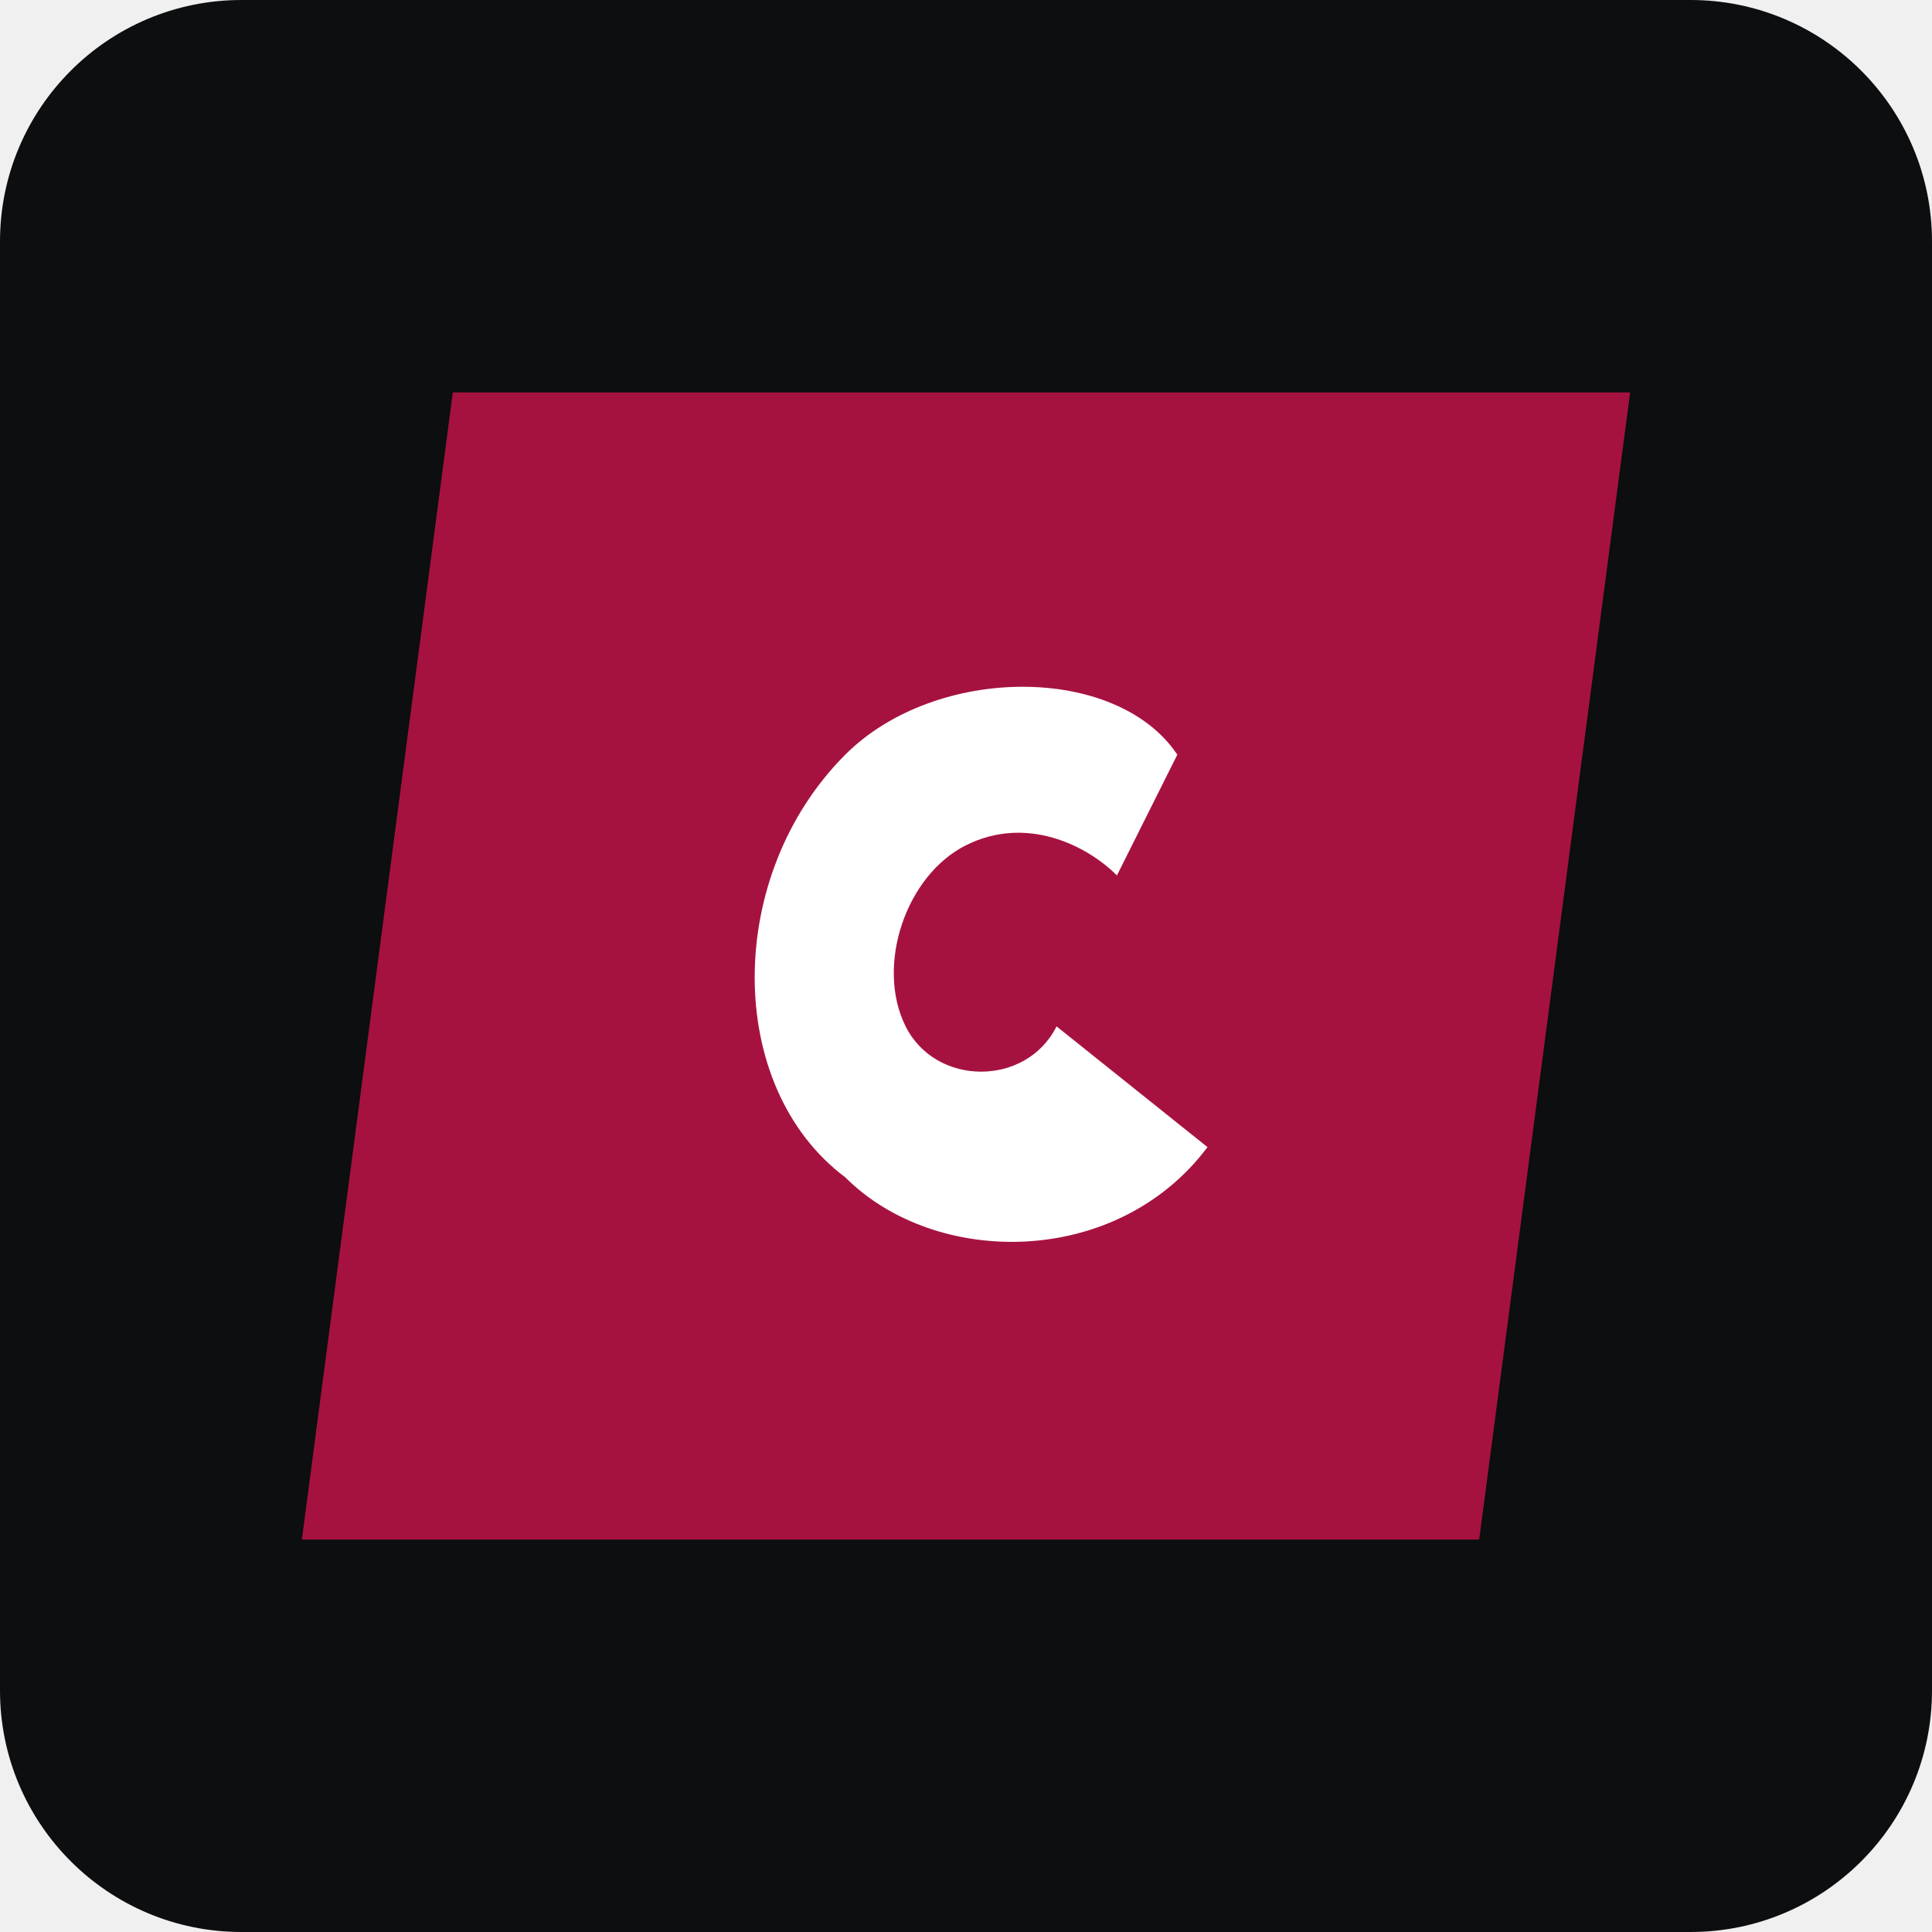
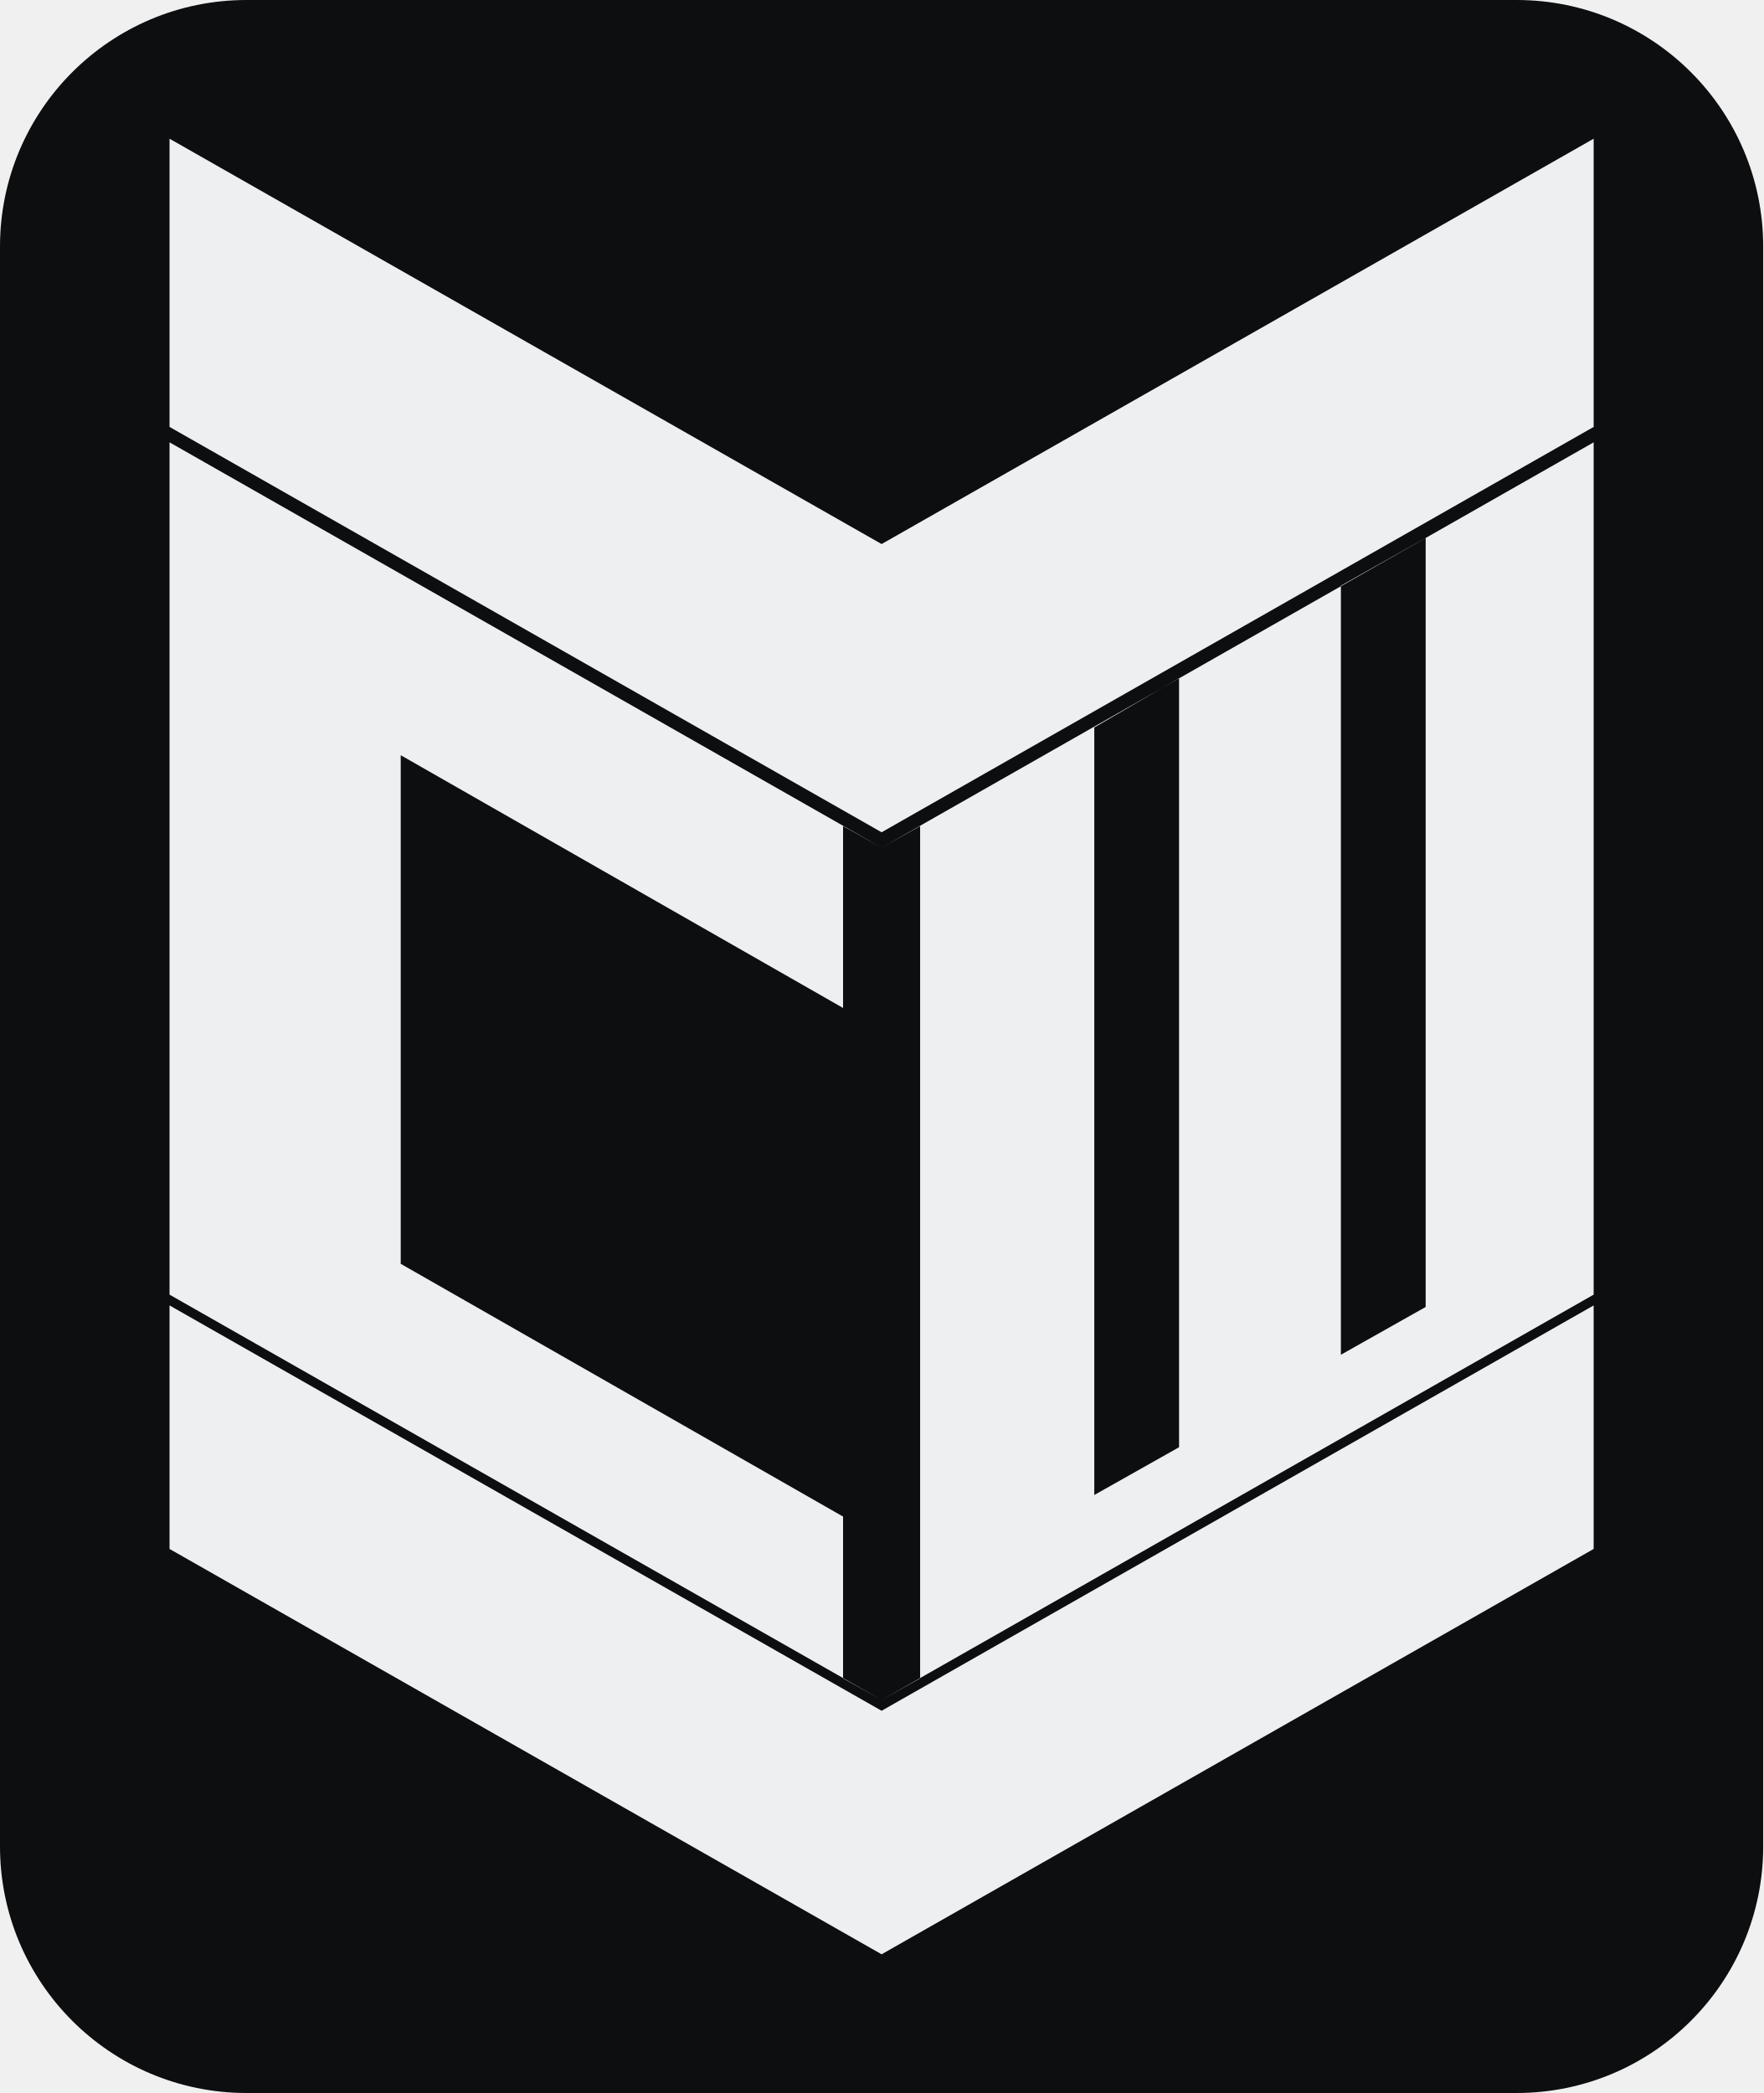
- <svg xmlns="http://www.w3.org/2000/svg" viewBox="0 0 64 64">
-   <rect width="64" height="64" rx="8" fill="#0C0E10" />
-   <path d="M15 13h39l-5 38H10z" fill="#A6123F" />
-   <path d="M39 25c-2-3-8-3-11 0-4 4-4 11 0 14 3 3 9 3 12-1l-5-4c-1 2-4 2-5 0-1-2 0-5 2-6 2-1 4 0 5 1z" fill="#fff" />
+ <svg xmlns="http://www.w3.org/2000/svg" viewBox="-110 -90 1144 1358">
+   <rect x="-110" y="-90" width="1144" height="1358" rx="160" fill="#0C0E10" />
+   <g fill="#EDEFF1">
+     <path d="M0,0 L462,263 L924,0 L924,187 L462,450 L0,187 Z" />
+     <path fill-rule="evenodd" d="M0,197 L462,460 L924,197 L924,750 L462,1013 L0,750 Z M150,400 L437,564 L437,446 L462,460 L487,446 L487,999 L462,1013 L437,999 L437,894 L150,730 Z M600,382 L655,350 L655,849 L600,880 Z M760,290 L815,259 L815,758 L760,789 Z" />
+     <path d="M0,757 L462,1020 L924,757 L924,915 L462,1178 L0,915 Z" />
+   </g>
</svg>
